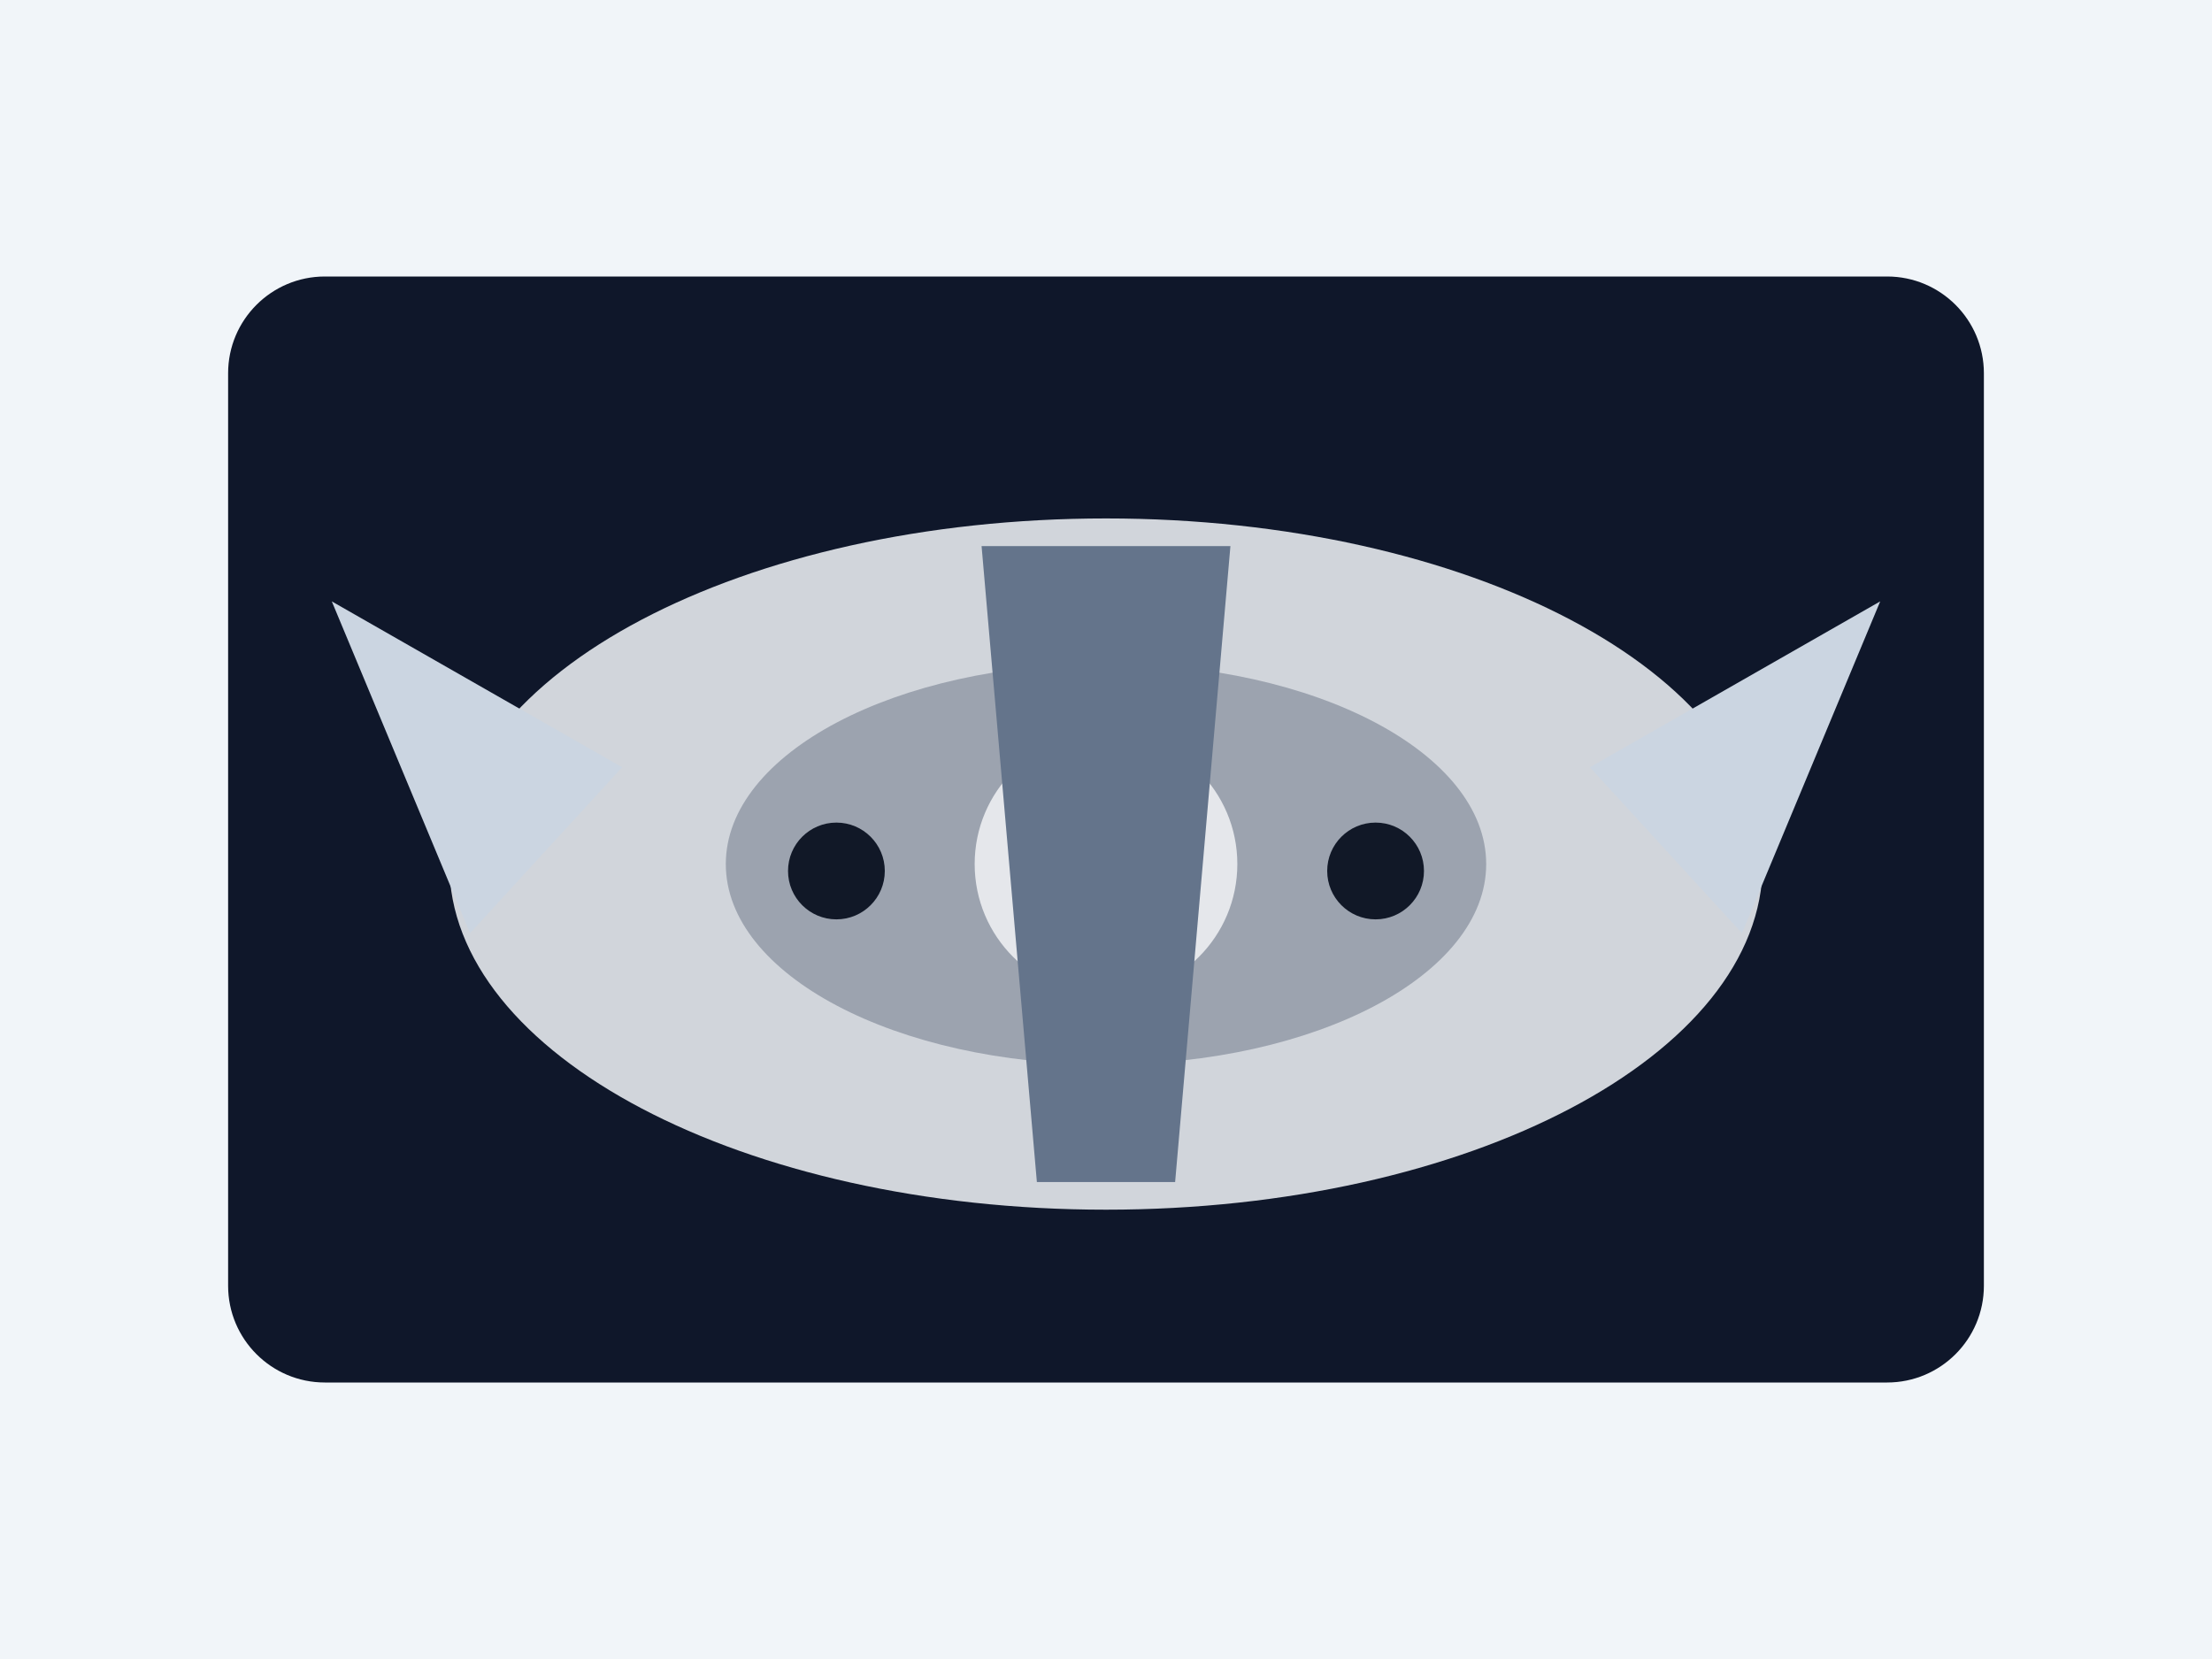
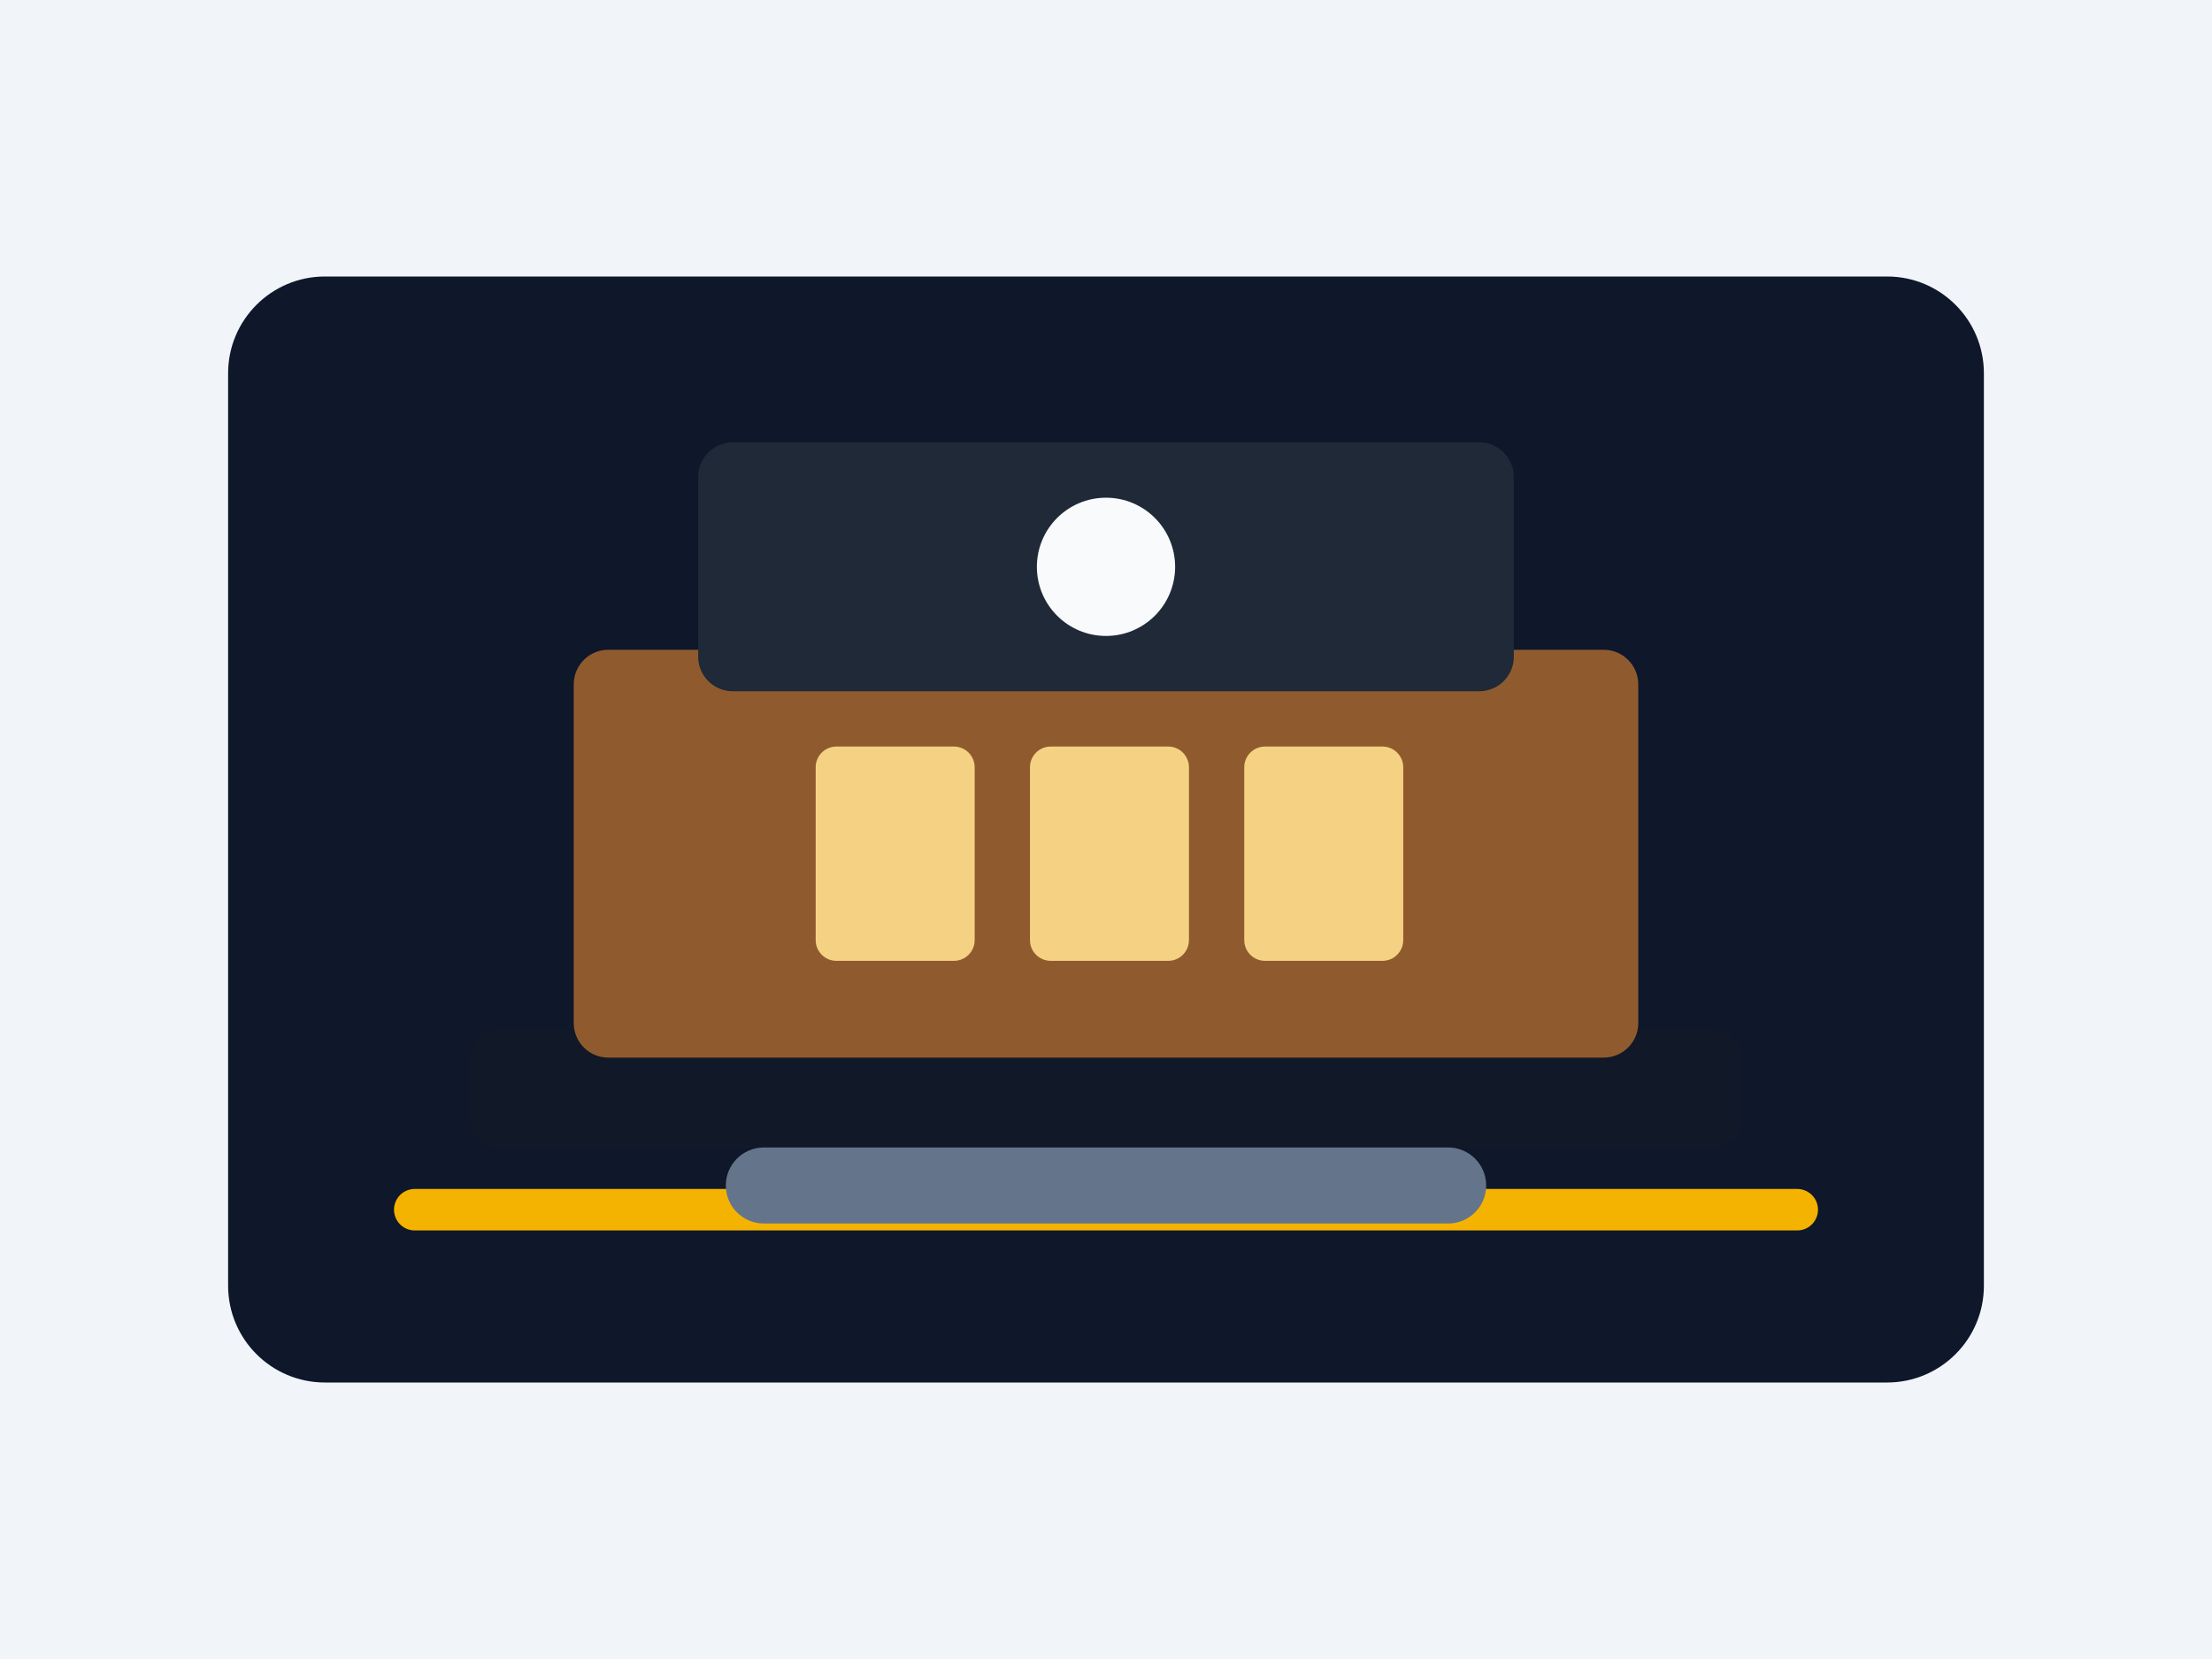
- <svg xmlns="http://www.w3.org/2000/svg" viewBox="0 0 640 480">
+ <svg xmlns="http://www.w3.org/2000/svg" viewBox="0 0 640 480" role="img" aria-label="Original brick-built old town railway station collectible">
  <rect width="640" height="480" fill="#f1f5f9" />
  <rect x="66" y="80" width="508" height="320" rx="28" fill="#0f172a" />
-   <ellipse cx="320" cy="250" rx="190" ry="100" fill="#d1d5db" />
-   <ellipse cx="320" cy="250" rx="110" ry="58" fill="#9ca3af" />
-   <circle cx="320" cy="250" r="38" fill="#e5e7eb" />
-   <path d="M180 222l-84-48 40 96zM460 222l84-48-40 96z" fill="#cbd5e1" />
-   <path d="M284 158h72l-16 184h-40z" fill="#64748b" />
-   <circle cx="242" cy="252" r="14" fill="#111827" />
-   <circle cx="398" cy="252" r="14" fill="#111827" />
+   <rect x="136" y="298" width="368" height="34" rx="8" fill="#111827" />
+   <rect x="166" y="188" width="308" height="118" rx="10" fill="#8f5b2e" />
+   <rect x="202" y="128" width="236" height="72" rx="10" fill="#1f2937" />
+   <rect x="236" y="216" width="46" height="62" rx="6" fill="#f5d283" />
+   <rect x="298" y="216" width="46" height="62" rx="6" fill="#f5d283" />
+   <rect x="360" y="216" width="46" height="62" rx="6" fill="#f5d283" />
+   <circle cx="320" cy="164" r="20" fill="#f8fafc" />
+   <path d="M120 350h400" stroke="#f5b301" stroke-width="12" stroke-linecap="round" />
+   <rect x="210" y="332" width="220" height="22" rx="11" fill="#64748b" />
</svg>
